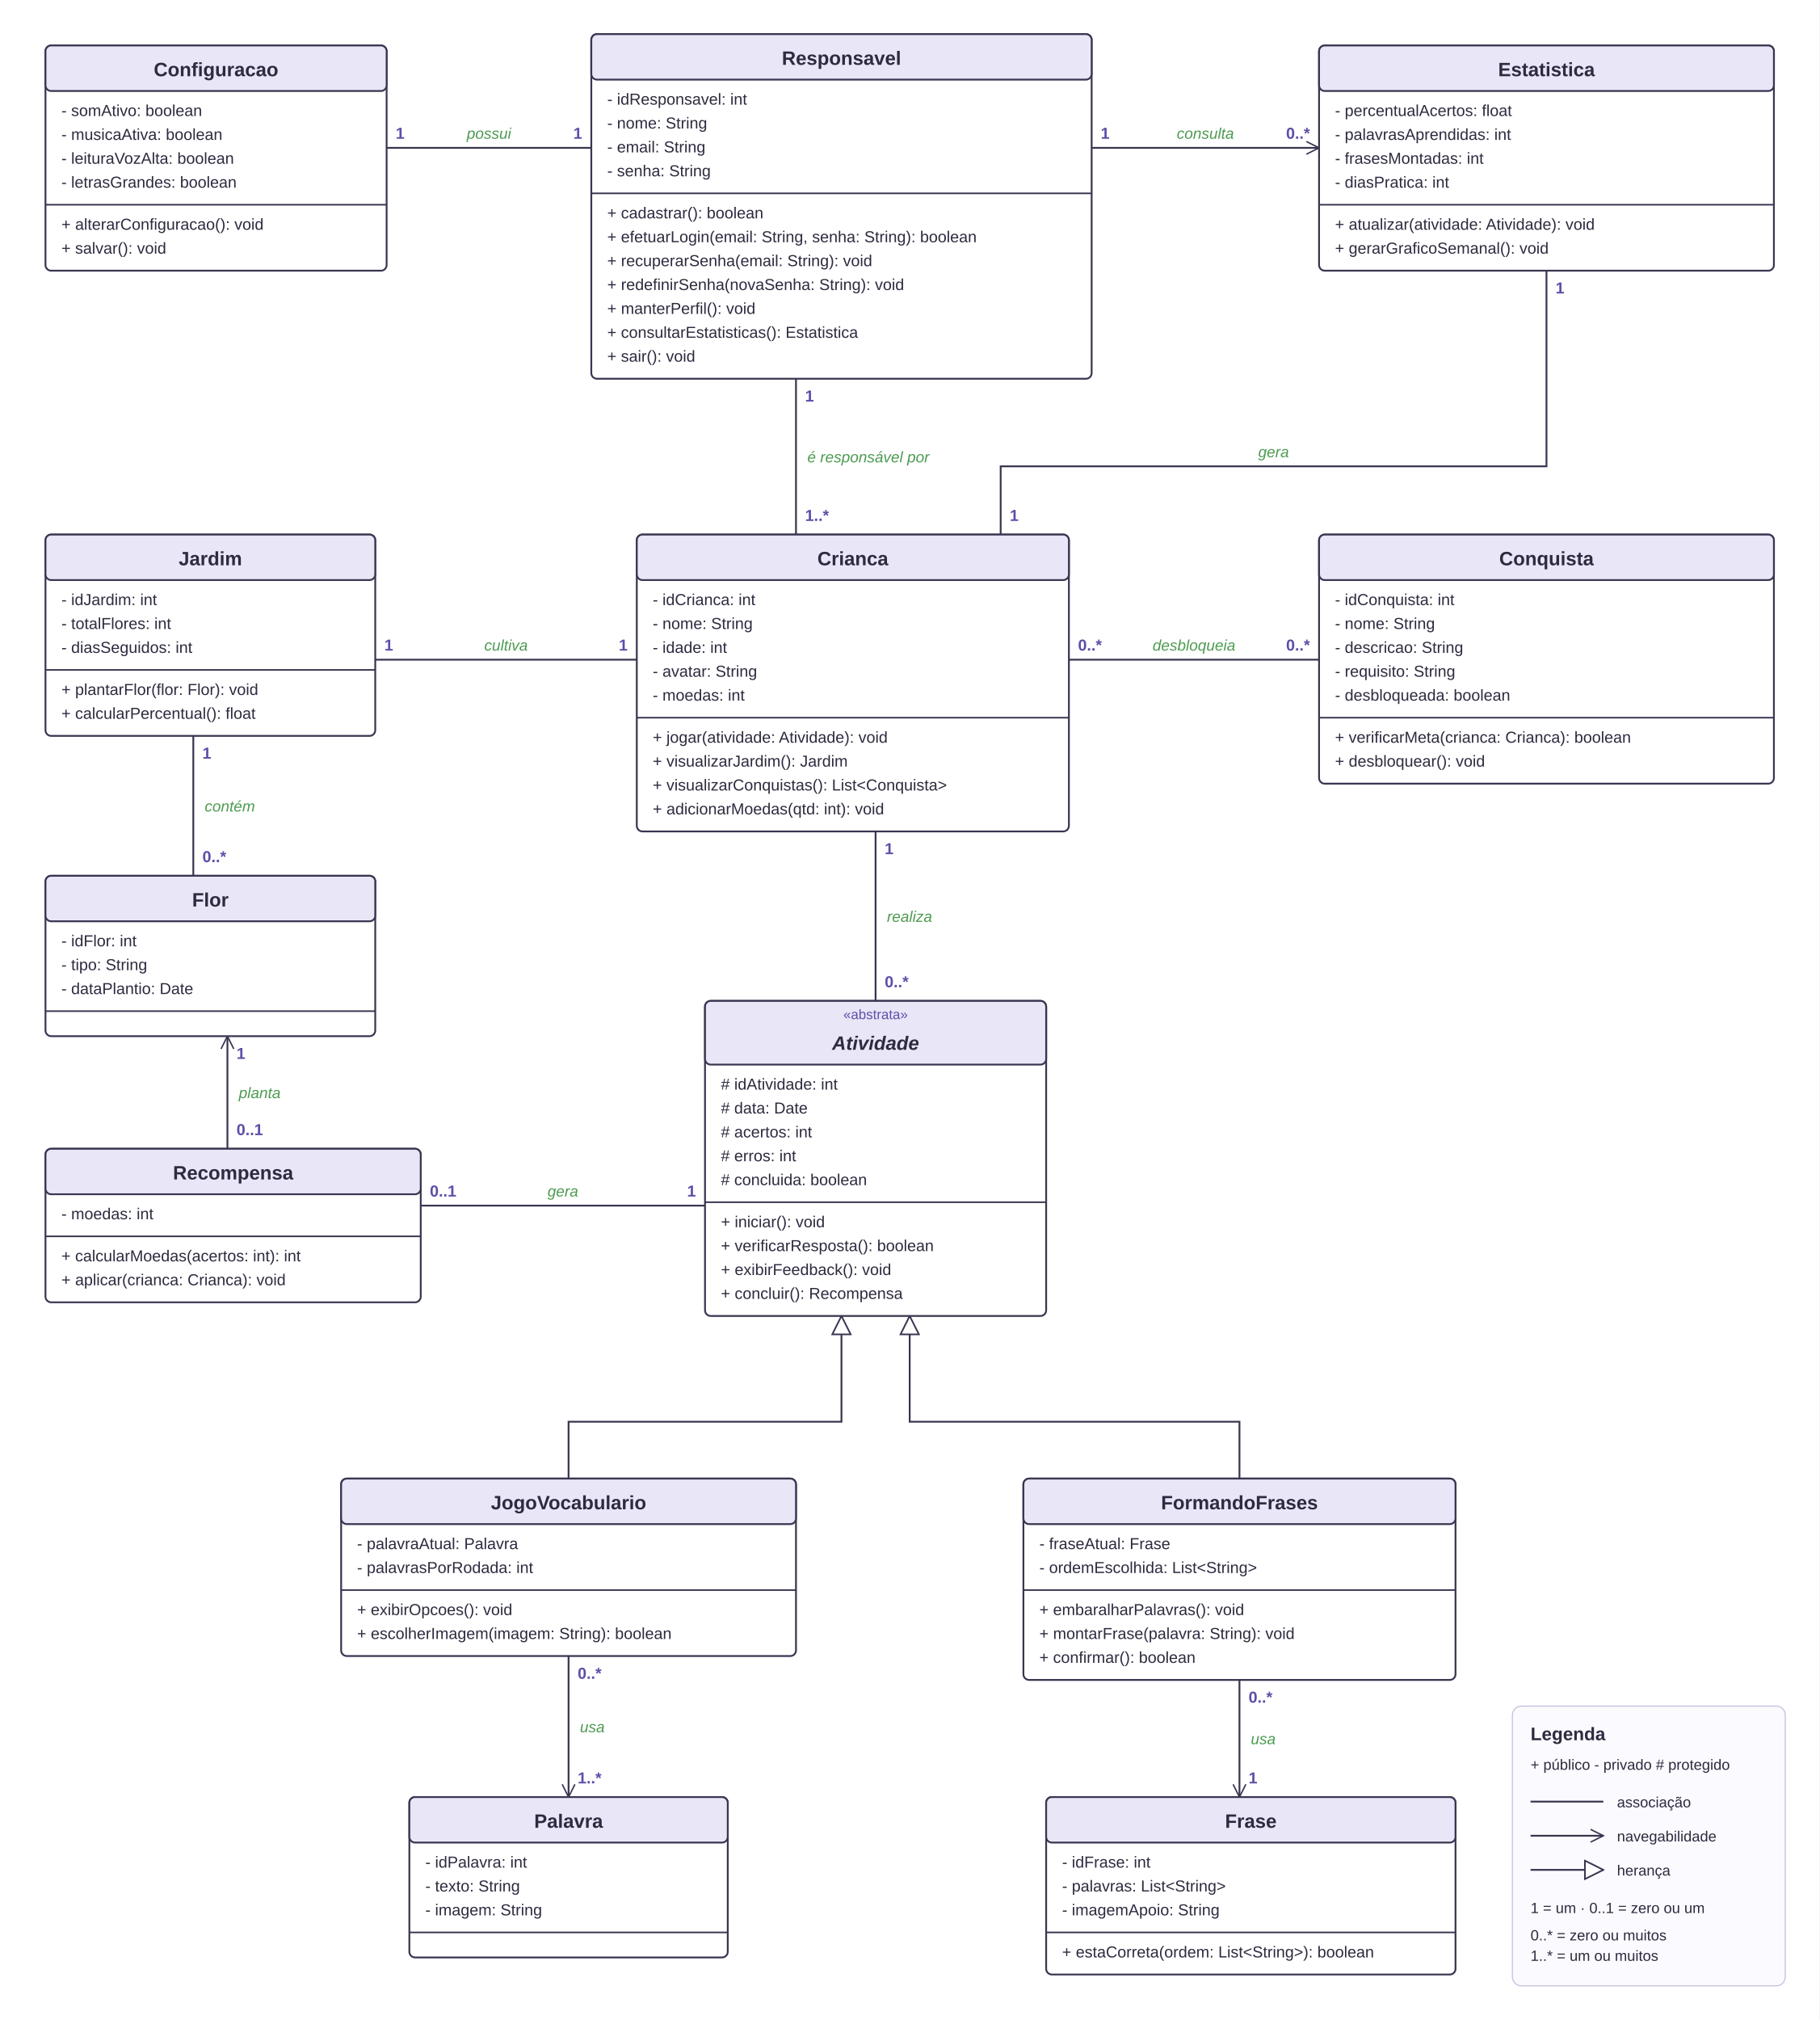
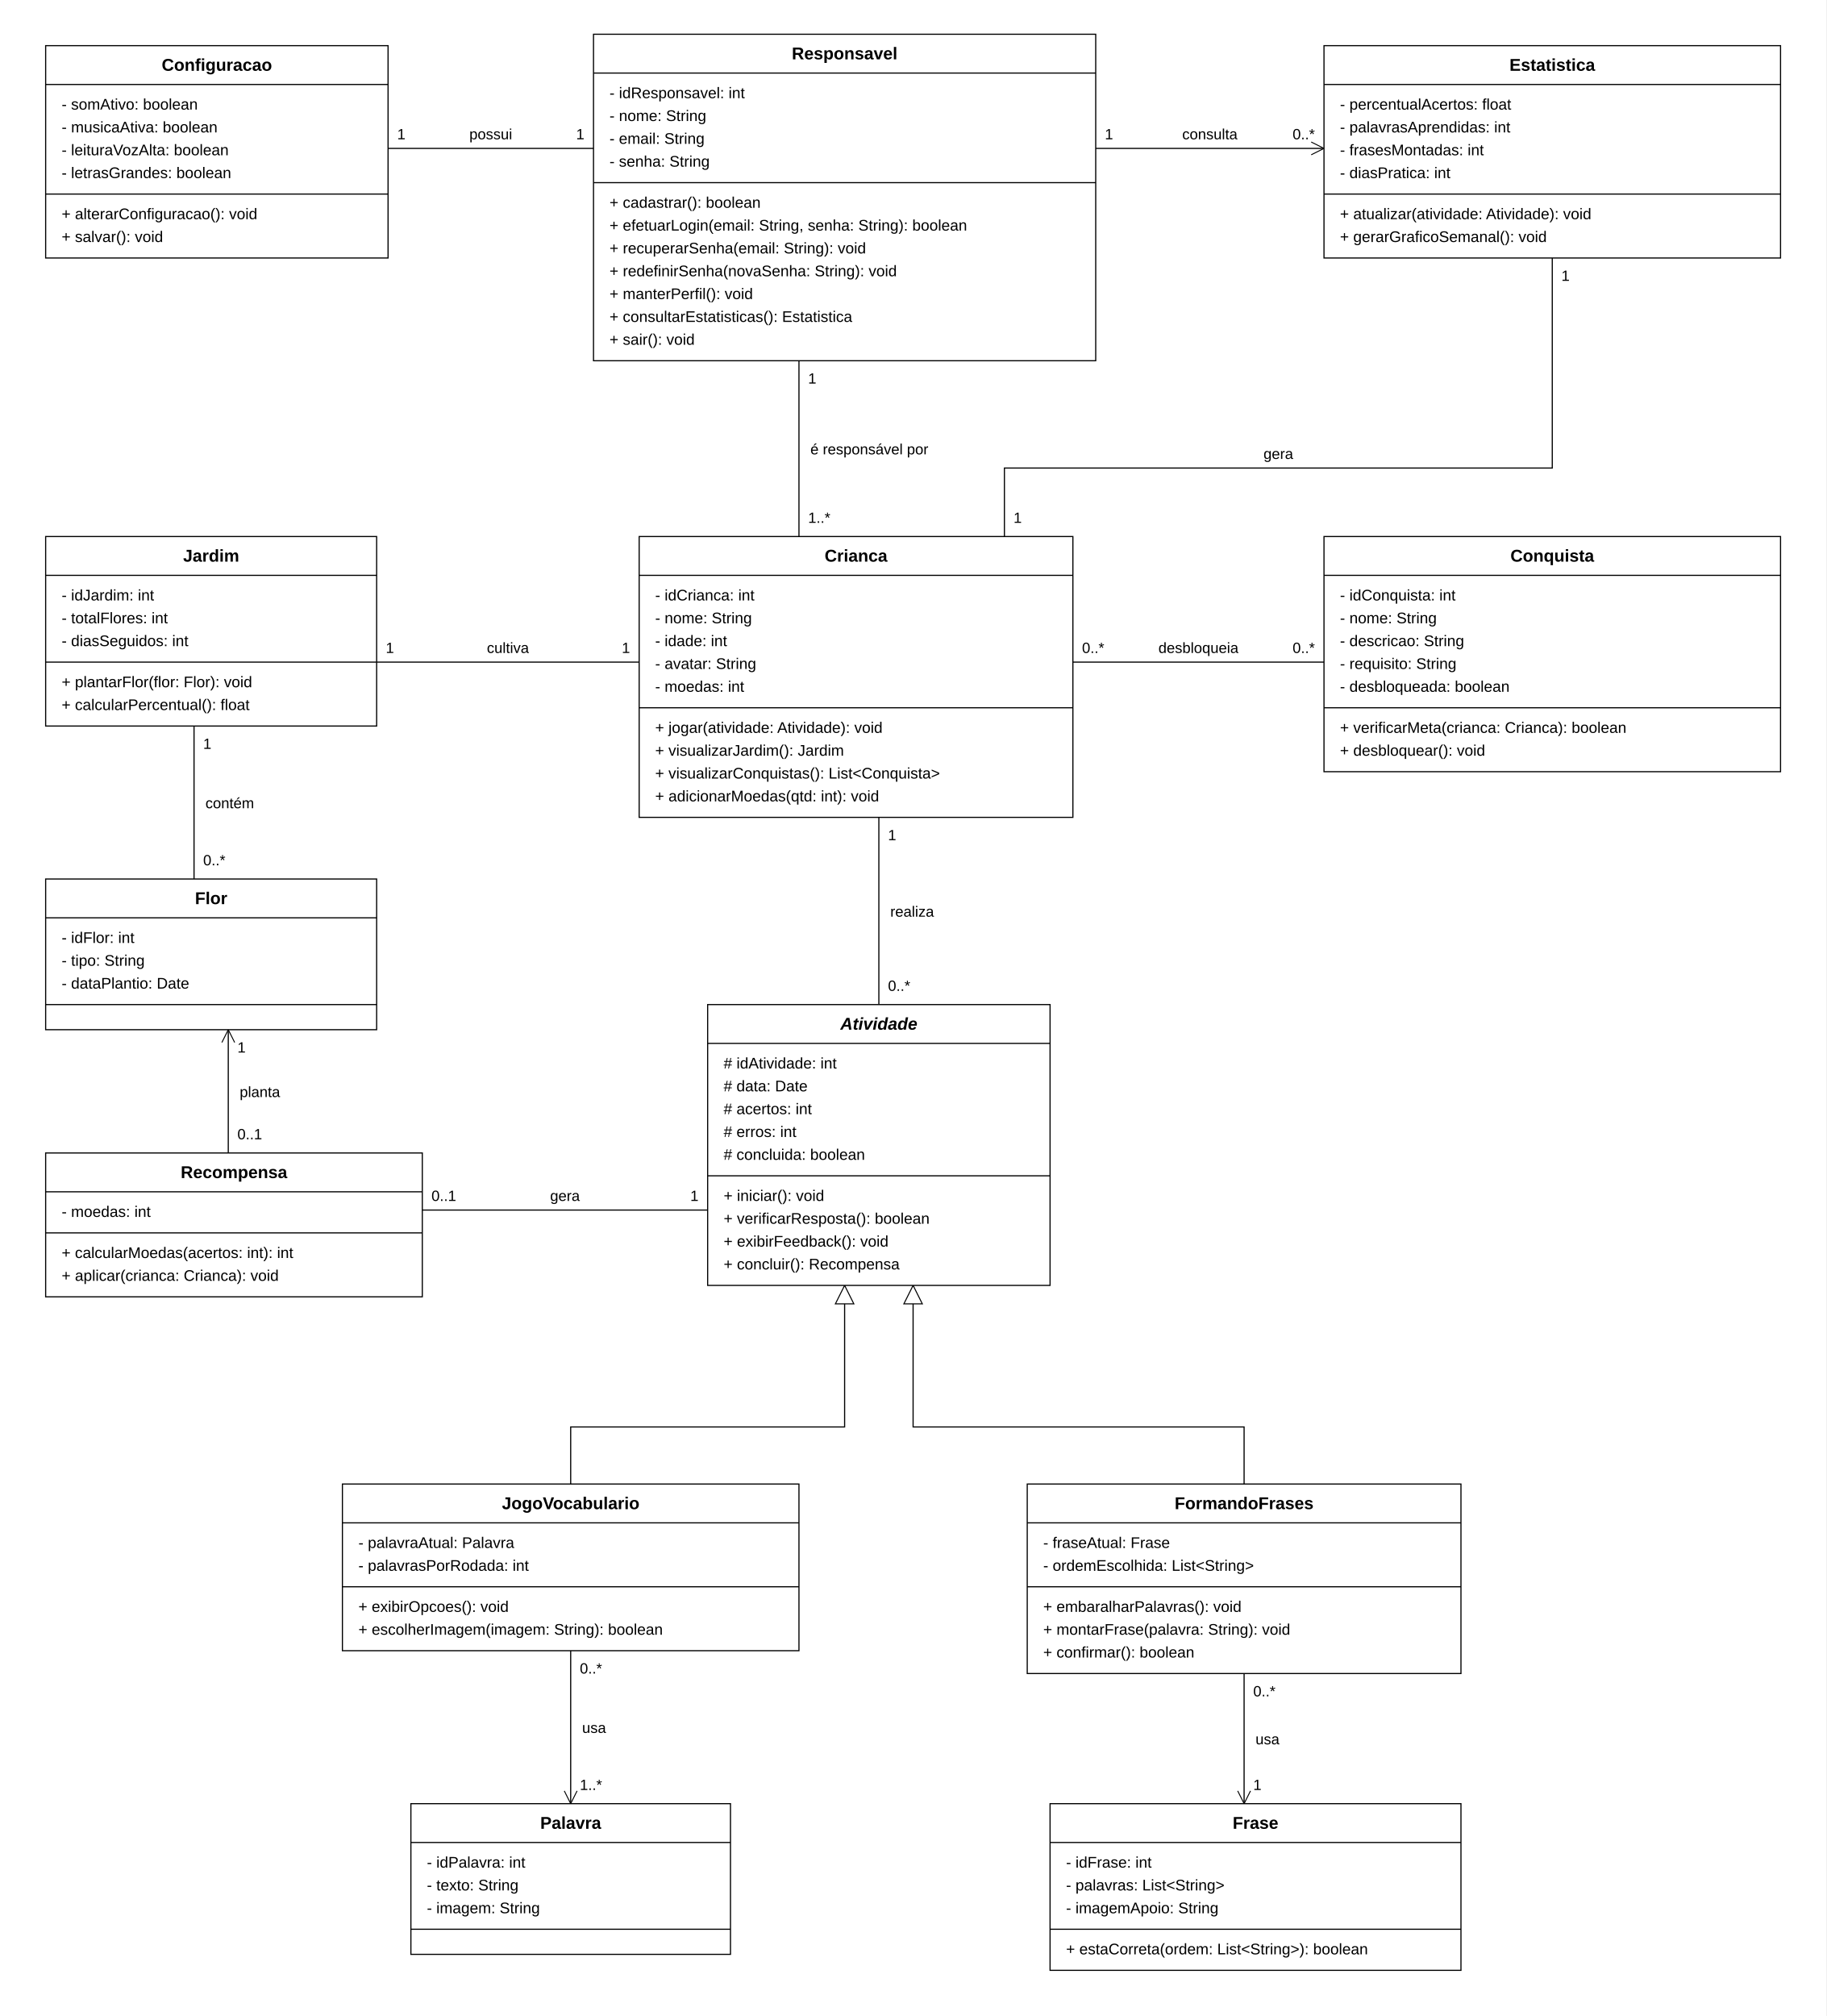
- <svg xmlns="http://www.w3.org/2000/svg" viewBox="0 0 1600 1776" width="1600" height="1776">
+ <svg xmlns="http://www.w3.org/2000/svg" viewBox="0 0 1600 1766" width="1600" height="1766">
  <defs>
    <marker id="tri" viewBox="0 0 20 20" refX="19" refY="10" markerWidth="18" markerHeight="18" markerUnits="userSpaceOnUse" orient="auto">
-       <path d="M1 1 L19 10 L1 19 Z" fill="#fff" stroke="#3A3550" stroke-width="1.6" />
+       <path d="M1 1 L19 10 L1 19 Z" fill="#FFFFFF" stroke="#000000" stroke-width="1" />
    </marker>
    <marker id="open" viewBox="0 0 20 20" refX="18" refY="10" markerWidth="14" markerHeight="14" markerUnits="userSpaceOnUse" orient="auto">
-       <path d="M2 2 L18 10 L2 18" fill="none" stroke="#3A3550" stroke-width="1.8" />
+       <path d="M2 2 L18 10 L2 18" fill="none" stroke="#000000" stroke-width="1.2" />
    </marker>
-     <style>text{font-family:'Segoe UI',Arial,sans-serif;fill:#2E2A3F}</style>
+     <style>text{font-family:Arial,Helvetica,sans-serif;fill:#000000}</style>
  </defs>
-   <rect width="1600" height="1776" fill="#fff" />
-   <path d="M520 130 L340 130" fill="none" stroke="#3A3550" stroke-width="1.6" />
-   <text x="512" y="122" style="font-size:14px;font-weight:700;fill:#5B4FA8;text-anchor:end">1</text>
-   <text x="348" y="122" style="font-size:14px;font-weight:700;fill:#5B4FA8;text-anchor:start">1</text>
-   <text x="430" y="122" style="font-size:13.5px;font-style:italic;fill:#4C9A50;text-anchor:middle">possui</text>
-   <path d="M960 130 L1160 130" fill="none" stroke="#3A3550" stroke-width="1.6" marker-end="url(#open)" />
-   <text x="968" y="122" style="font-size:14px;font-weight:700;fill:#5B4FA8;text-anchor:start">1</text>
-   <text x="1152" y="122" style="font-size:14px;font-weight:700;fill:#5B4FA8;text-anchor:end">0..*</text>
-   <text x="1060" y="122" style="font-size:13.5px;font-style:italic;fill:#4C9A50;text-anchor:middle">consulta</text>
-   <path d="M700 333 L700 470" fill="none" stroke="#3A3550" stroke-width="1.6" />
-   <text x="708" y="353" style="font-size:14px;font-weight:700;fill:#5B4FA8;text-anchor:start">1</text>
-   <text x="708" y="458" style="font-size:14px;font-weight:700;fill:#5B4FA8;text-anchor:start">1..*</text>
-   <text x="710" y="406.5" style="font-size:13.5px;font-style:italic;fill:#4C9A50;text-anchor:start">é responsável por</text>
-   <path d="M880 470 L880 410 L1360 410 L1360 238" fill="none" stroke="#3A3550" stroke-width="1.6" />
-   <text x="888" y="458" style="font-size:14px;font-weight:700;fill:#5B4FA8;text-anchor:start">1</text>
-   <text x="1368" y="258" style="font-size:14px;font-weight:700;fill:#5B4FA8;text-anchor:start">1</text>
-   <text x="1120" y="402" style="font-size:13.5px;font-style:italic;fill:#4C9A50;text-anchor:middle">gera</text>
-   <path d="M560 580 L330 580" fill="none" stroke="#3A3550" stroke-width="1.6" />
-   <text x="552" y="572" style="font-size:14px;font-weight:700;fill:#5B4FA8;text-anchor:end">1</text>
-   <text x="338" y="572" style="font-size:14px;font-weight:700;fill:#5B4FA8;text-anchor:start">1</text>
-   <text x="445" y="572" style="font-size:13.5px;font-style:italic;fill:#4C9A50;text-anchor:middle">cultiva</text>
-   <path d="M940 580 L1160 580" fill="none" stroke="#3A3550" stroke-width="1.6" />
-   <text x="948" y="572" style="font-size:14px;font-weight:700;fill:#5B4FA8;text-anchor:start">0..*</text>
-   <text x="1152" y="572" style="font-size:14px;font-weight:700;fill:#5B4FA8;text-anchor:end">0..*</text>
-   <text x="1050" y="572" style="font-size:13.5px;font-style:italic;fill:#4C9A50;text-anchor:middle">desbloqueia</text>
-   <path d="M170 647 L170 770" fill="none" stroke="#3A3550" stroke-width="1.6" />
-   <text x="178" y="667" style="font-size:14px;font-weight:700;fill:#5B4FA8;text-anchor:start">1</text>
-   <text x="178" y="758" style="font-size:14px;font-weight:700;fill:#5B4FA8;text-anchor:start">0..*</text>
-   <text x="180" y="713.5" style="font-size:13.5px;font-style:italic;fill:#4C9A50;text-anchor:start">contém</text>
-   <path d="M770 731 L770 880" fill="none" stroke="#3A3550" stroke-width="1.6" />
-   <text x="778" y="751" style="font-size:14px;font-weight:700;fill:#5B4FA8;text-anchor:start">1</text>
-   <text x="778" y="868" style="font-size:14px;font-weight:700;fill:#5B4FA8;text-anchor:start">0..*</text>
-   <text x="780" y="810.5" style="font-size:13.5px;font-style:italic;fill:#4C9A50;text-anchor:start">realiza</text>
-   <path d="M620 1060 L370 1060" fill="none" stroke="#3A3550" stroke-width="1.6" />
-   <text x="612" y="1052" style="font-size:14px;font-weight:700;fill:#5B4FA8;text-anchor:end">1</text>
-   <text x="378" y="1052" style="font-size:14px;font-weight:700;fill:#5B4FA8;text-anchor:start">0..1</text>
-   <text x="495" y="1052" style="font-size:13.5px;font-style:italic;fill:#4C9A50;text-anchor:middle">gera</text>
-   <path d="M200 1010 L200 911" fill="none" stroke="#3A3550" stroke-width="1.6" marker-end="url(#open)" />
-   <text x="208" y="998" style="font-size:14px;font-weight:700;fill:#5B4FA8;text-anchor:start">0..1</text>
-   <text x="208" y="931" style="font-size:14px;font-weight:700;fill:#5B4FA8;text-anchor:start">1</text>
-   <text x="210" y="965.5" style="font-size:13.5px;font-style:italic;fill:#4C9A50;text-anchor:start">planta</text>
-   <path d="M500 1300 L500 1250 L740 1250 L740 1157" fill="none" stroke="#3A3550" stroke-width="1.6" marker-end="url(#tri)" />
-   <path d="M1090 1300 L1090 1250 L800 1250 L800 1157" fill="none" stroke="#3A3550" stroke-width="1.6" marker-end="url(#tri)" />
-   <path d="M500 1456 L500 1580" fill="none" stroke="#3A3550" stroke-width="1.6" marker-end="url(#open)" />
-   <text x="508" y="1476" style="font-size:14px;font-weight:700;fill:#5B4FA8;text-anchor:start">0..*</text>
-   <text x="508" y="1568" style="font-size:14px;font-weight:700;fill:#5B4FA8;text-anchor:start">1..*</text>
-   <text x="510" y="1523" style="font-size:13.5px;font-style:italic;fill:#4C9A50;text-anchor:start">usa</text>
-   <path d="M1090 1477 L1090 1580" fill="none" stroke="#3A3550" stroke-width="1.6" marker-end="url(#open)" />
-   <text x="1098" y="1497" style="font-size:14px;font-weight:700;fill:#5B4FA8;text-anchor:start">0..*</text>
-   <text x="1098" y="1568" style="font-size:14px;font-weight:700;fill:#5B4FA8;text-anchor:start">1</text>
-   <text x="1100" y="1533.5" style="font-size:13.5px;font-style:italic;fill:#4C9A50;text-anchor:start">usa</text>
-   <rect x="40" y="40" width="300" height="198" rx="5" fill="#fff" stroke="#3A3550" stroke-width="1.6" />
-   <rect x="40" y="40" width="300" height="40" rx="5" fill="#E9E6F8" stroke="#3A3550" stroke-width="1.6" />
-   <text x="190" y="67" style="font-size:17px;font-weight:700;text-anchor:middle;">Configuracao</text>
-   <line x1="40" y1="180" x2="340" y2="180" stroke="#3A3550" stroke-width="1.4" />
-   <text x="54" y="102" style="font-size:14px">- somAtivo: boolean</text>
-   <text x="54" y="123" style="font-size:14px">- musicaAtiva: boolean</text>
-   <text x="54" y="144" style="font-size:14px">- leituraVozAlta: boolean</text>
-   <text x="54" y="165" style="font-size:14px">- letrasGrandes: boolean</text>
-   <text x="54" y="202" style="font-size:14px">+ alterarConfiguracao(): void</text>
-   <text x="54" y="223" style="font-size:14px">+ salvar(): void</text>
-   <rect x="520" y="30" width="440" height="303" rx="5" fill="#fff" stroke="#3A3550" stroke-width="1.6" />
-   <rect x="520" y="30" width="440" height="40" rx="5" fill="#E9E6F8" stroke="#3A3550" stroke-width="1.6" />
-   <text x="740" y="57" style="font-size:17px;font-weight:700;text-anchor:middle;">Responsavel</text>
-   <line x1="520" y1="170" x2="960" y2="170" stroke="#3A3550" stroke-width="1.4" />
-   <text x="534" y="92" style="font-size:14px">- idResponsavel: int</text>
-   <text x="534" y="113" style="font-size:14px">- nome: String</text>
-   <text x="534" y="134" style="font-size:14px">- email: String</text>
-   <text x="534" y="155" style="font-size:14px">- senha: String</text>
-   <text x="534" y="192" style="font-size:14px">+ cadastrar(): boolean</text>
-   <text x="534" y="213" style="font-size:14px">+ efetuarLogin(email: String, senha: String): boolean</text>
-   <text x="534" y="234" style="font-size:14px">+ recuperarSenha(email: String): void</text>
-   <text x="534" y="255" style="font-size:14px">+ redefinirSenha(novaSenha: String): void</text>
-   <text x="534" y="276" style="font-size:14px">+ manterPerfil(): void</text>
-   <text x="534" y="297" style="font-size:14px">+ consultarEstatisticas(): Estatistica</text>
-   <text x="534" y="318" style="font-size:14px">+ sair(): void</text>
-   <rect x="1160" y="40" width="400" height="198" rx="5" fill="#fff" stroke="#3A3550" stroke-width="1.6" />
-   <rect x="1160" y="40" width="400" height="40" rx="5" fill="#E9E6F8" stroke="#3A3550" stroke-width="1.6" />
-   <text x="1360" y="67" style="font-size:17px;font-weight:700;text-anchor:middle;">Estatistica</text>
-   <line x1="1160" y1="180" x2="1560" y2="180" stroke="#3A3550" stroke-width="1.4" />
-   <text x="1174" y="102" style="font-size:14px">- percentualAcertos: float</text>
-   <text x="1174" y="123" style="font-size:14px">- palavrasAprendidas: int</text>
-   <text x="1174" y="144" style="font-size:14px">- frasesMontadas: int</text>
-   <text x="1174" y="165" style="font-size:14px">- diasPratica: int</text>
-   <text x="1174" y="202" style="font-size:14px">+ atualizar(atividade: Atividade): void</text>
-   <text x="1174" y="223" style="font-size:14px">+ gerarGraficoSemanal(): void</text>
-   <rect x="560" y="470" width="380" height="261" rx="5" fill="#fff" stroke="#3A3550" stroke-width="1.6" />
-   <rect x="560" y="470" width="380" height="40" rx="5" fill="#E9E6F8" stroke="#3A3550" stroke-width="1.6" />
-   <text x="750" y="497" style="font-size:17px;font-weight:700;text-anchor:middle;">Crianca</text>
-   <line x1="560" y1="631" x2="940" y2="631" stroke="#3A3550" stroke-width="1.4" />
-   <text x="574" y="532" style="font-size:14px">- idCrianca: int</text>
-   <text x="574" y="553" style="font-size:14px">- nome: String</text>
-   <text x="574" y="574" style="font-size:14px">- idade: int</text>
-   <text x="574" y="595" style="font-size:14px">- avatar: String</text>
-   <text x="574" y="616" style="font-size:14px">- moedas: int</text>
-   <text x="574" y="653" style="font-size:14px">+ jogar(atividade: Atividade): void</text>
-   <text x="574" y="674" style="font-size:14px">+ visualizarJardim(): Jardim</text>
-   <text x="574" y="695" style="font-size:14px">+ visualizarConquistas(): List&lt;Conquista&gt;</text>
-   <text x="574" y="716" style="font-size:14px">+ adicionarMoedas(qtd: int): void</text>
-   <rect x="40" y="470" width="290" height="177" rx="5" fill="#fff" stroke="#3A3550" stroke-width="1.6" />
-   <rect x="40" y="470" width="290" height="40" rx="5" fill="#E9E6F8" stroke="#3A3550" stroke-width="1.6" />
-   <text x="185" y="497" style="font-size:17px;font-weight:700;text-anchor:middle;">Jardim</text>
-   <line x1="40" y1="589" x2="330" y2="589" stroke="#3A3550" stroke-width="1.4" />
-   <text x="54" y="532" style="font-size:14px">- idJardim: int</text>
-   <text x="54" y="553" style="font-size:14px">- totalFlores: int</text>
-   <text x="54" y="574" style="font-size:14px">- diasSeguidos: int</text>
-   <text x="54" y="611" style="font-size:14px">+ plantarFlor(flor: Flor): void</text>
-   <text x="54" y="632" style="font-size:14px">+ calcularPercentual(): float</text>
-   <rect x="1160" y="470" width="400" height="219" rx="5" fill="#fff" stroke="#3A3550" stroke-width="1.6" />
-   <rect x="1160" y="470" width="400" height="40" rx="5" fill="#E9E6F8" stroke="#3A3550" stroke-width="1.6" />
-   <text x="1360" y="497" style="font-size:17px;font-weight:700;text-anchor:middle;">Conquista</text>
-   <line x1="1160" y1="631" x2="1560" y2="631" stroke="#3A3550" stroke-width="1.4" />
-   <text x="1174" y="532" style="font-size:14px">- idConquista: int</text>
-   <text x="1174" y="553" style="font-size:14px">- nome: String</text>
-   <text x="1174" y="574" style="font-size:14px">- descricao: String</text>
-   <text x="1174" y="595" style="font-size:14px">- requisito: String</text>
-   <text x="1174" y="616" style="font-size:14px">- desbloqueada: boolean</text>
-   <text x="1174" y="653" style="font-size:14px">+ verificarMeta(crianca: Crianca): boolean</text>
-   <text x="1174" y="674" style="font-size:14px">+ desbloquear(): void</text>
-   <rect x="40" y="770" width="290" height="141" rx="5" fill="#fff" stroke="#3A3550" stroke-width="1.6" />
-   <rect x="40" y="770" width="290" height="40" rx="5" fill="#E9E6F8" stroke="#3A3550" stroke-width="1.6" />
-   <text x="185" y="797" style="font-size:17px;font-weight:700;text-anchor:middle;">Flor</text>
-   <line x1="40" y1="889" x2="330" y2="889" stroke="#3A3550" stroke-width="1.4" />
-   <text x="54" y="832" style="font-size:14px">- idFlor: int</text>
-   <text x="54" y="853" style="font-size:14px">- tipo: String</text>
-   <text x="54" y="874" style="font-size:14px">- dataPlantio: Date</text>
-   <rect x="40" y="1010" width="330" height="135" rx="5" fill="#fff" stroke="#3A3550" stroke-width="1.6" />
-   <rect x="40" y="1010" width="330" height="40" rx="5" fill="#E9E6F8" stroke="#3A3550" stroke-width="1.6" />
-   <text x="205" y="1037" style="font-size:17px;font-weight:700;text-anchor:middle;">Recompensa</text>
-   <line x1="40" y1="1087" x2="370" y2="1087" stroke="#3A3550" stroke-width="1.4" />
-   <text x="54" y="1072" style="font-size:14px">- moedas: int</text>
-   <text x="54" y="1109" style="font-size:14px">+ calcularMoedas(acertos: int): int</text>
-   <text x="54" y="1130" style="font-size:14px">+ aplicar(crianca: Crianca): void</text>
-   <rect x="620" y="880" width="300" height="277" rx="5" fill="#fff" stroke="#3A3550" stroke-width="1.6" />
-   <rect x="620" y="880" width="300" height="56" rx="5" fill="#E9E6F8" stroke="#3A3550" stroke-width="1.6" />
-   <text x="770" y="896" style="font-size:12px;text-anchor:middle;fill:#5B4FA8">«abstrata»</text>
-   <text x="770" y="923" style="font-size:17px;font-weight:700;text-anchor:middle;font-style:italic">Atividade</text>
-   <line x1="620" y1="1057" x2="920" y2="1057" stroke="#3A3550" stroke-width="1.4" />
-   <text x="634" y="958" style="font-size:14px"># idAtividade: int</text>
-   <text x="634" y="979" style="font-size:14px"># data: Date</text>
-   <text x="634" y="1000" style="font-size:14px"># acertos: int</text>
-   <text x="634" y="1021" style="font-size:14px"># erros: int</text>
-   <text x="634" y="1042" style="font-size:14px"># concluida: boolean</text>
-   <text x="634" y="1079" style="font-size:14px">+ iniciar(): void</text>
-   <text x="634" y="1100" style="font-size:14px">+ verificarResposta(): boolean</text>
-   <text x="634" y="1121" style="font-size:14px">+ exibirFeedback(): void</text>
-   <text x="634" y="1142" style="font-size:14px">+ concluir(): Recompensa</text>
-   <rect x="300" y="1300" width="400" height="156" rx="5" fill="#fff" stroke="#3A3550" stroke-width="1.6" />
-   <rect x="300" y="1300" width="400" height="40" rx="5" fill="#E9E6F8" stroke="#3A3550" stroke-width="1.6" />
-   <text x="500" y="1327" style="font-size:17px;font-weight:700;text-anchor:middle;">JogoVocabulario</text>
-   <line x1="300" y1="1398" x2="700" y2="1398" stroke="#3A3550" stroke-width="1.4" />
-   <text x="314" y="1362" style="font-size:14px">- palavraAtual: Palavra</text>
-   <text x="314" y="1383" style="font-size:14px">- palavrasPorRodada: int</text>
-   <text x="314" y="1420" style="font-size:14px">+ exibirOpcoes(): void</text>
-   <text x="314" y="1441" style="font-size:14px">+ escolherImagem(imagem: String): boolean</text>
-   <rect x="900" y="1300" width="380" height="177" rx="5" fill="#fff" stroke="#3A3550" stroke-width="1.6" />
-   <rect x="900" y="1300" width="380" height="40" rx="5" fill="#E9E6F8" stroke="#3A3550" stroke-width="1.6" />
-   <text x="1090" y="1327" style="font-size:17px;font-weight:700;text-anchor:middle;">FormandoFrases</text>
-   <line x1="900" y1="1398" x2="1280" y2="1398" stroke="#3A3550" stroke-width="1.4" />
-   <text x="914" y="1362" style="font-size:14px">- fraseAtual: Frase</text>
-   <text x="914" y="1383" style="font-size:14px">- ordemEscolhida: List&lt;String&gt;</text>
-   <text x="914" y="1420" style="font-size:14px">+ embaralharPalavras(): void</text>
-   <text x="914" y="1441" style="font-size:14px">+ montarFrase(palavra: String): void</text>
-   <text x="914" y="1462" style="font-size:14px">+ confirmar(): boolean</text>
-   <rect x="360" y="1580" width="280" height="141" rx="5" fill="#fff" stroke="#3A3550" stroke-width="1.6" />
-   <rect x="360" y="1580" width="280" height="40" rx="5" fill="#E9E6F8" stroke="#3A3550" stroke-width="1.6" />
-   <text x="500" y="1607" style="font-size:17px;font-weight:700;text-anchor:middle;">Palavra</text>
-   <line x1="360" y1="1699" x2="640" y2="1699" stroke="#3A3550" stroke-width="1.4" />
-   <text x="374" y="1642" style="font-size:14px">- idPalavra: int</text>
-   <text x="374" y="1663" style="font-size:14px">- texto: String</text>
-   <text x="374" y="1684" style="font-size:14px">- imagem: String</text>
-   <rect x="920" y="1580" width="360" height="156" rx="5" fill="#fff" stroke="#3A3550" stroke-width="1.6" />
-   <rect x="920" y="1580" width="360" height="40" rx="5" fill="#E9E6F8" stroke="#3A3550" stroke-width="1.6" />
-   <text x="1100" y="1607" style="font-size:17px;font-weight:700;text-anchor:middle;">Frase</text>
-   <line x1="920" y1="1699" x2="1280" y2="1699" stroke="#3A3550" stroke-width="1.4" />
-   <text x="934" y="1642" style="font-size:14px">- idFrase: int</text>
-   <text x="934" y="1663" style="font-size:14px">- palavras: List&lt;String&gt;</text>
-   <text x="934" y="1684" style="font-size:14px">- imagemApoio: String</text>
-   <text x="934" y="1721" style="font-size:14px">+ estaCorreta(ordem: List&lt;String&gt;): boolean</text>
-   <g transform="translate(1330 1500)">
-     <rect width="240" height="246" rx="8" fill="#FBFAFE" stroke="#C9C3DE" />
-     <text x="16" y="30" style="font-size:16px;font-weight:700">Legenda</text>
-     <text x="16" y="56" style="font-size:13px">+ público  - privado  # protegido</text>
-     <line x1="16" y1="84" x2="80" y2="84" stroke="#3A3550" stroke-width="1.6" />
-     <text x="92" y="89" style="font-size:13px">associação</text>
-     <line x1="16" y1="114" x2="80" y2="114" stroke="#3A3550" stroke-width="1.6" marker-end="url(#open)" />
-     <text x="92" y="119" style="font-size:13px">navegabilidade</text>
-     <line x1="16" y1="144" x2="80" y2="144" stroke="#3A3550" stroke-width="1.6" marker-end="url(#tri)" />
-     <text x="92" y="149" style="font-size:13px">herança</text>
-     <text x="16" y="182" style="font-size:13px">1 = um · 0..1 = zero ou um</text>
-     <text x="16" y="206" style="font-size:13px">0..* = zero ou muitos</text>
-     <text x="16" y="224" style="font-size:13px">1..* = um ou muitos</text>
-   </g>
+   <rect width="1600" height="1766" fill="#fff" />
+   <path d="M520 130 L340 130" fill="none" stroke="#000000" stroke-width="1" />
+   <text x="512" y="122" style="font-size:13px;text-anchor:end">1</text>
+   <text x="348" y="122" style="font-size:13px;text-anchor:start">1</text>
+   <text x="430" y="122" style="font-size:13px;text-anchor:middle">possui</text>
+   <path d="M960 130 L1160 130" fill="none" stroke="#000000" stroke-width="1" marker-end="url(#open)" />
+   <text x="968" y="122" style="font-size:13px;text-anchor:start">1</text>
+   <text x="1152" y="122" style="font-size:13px;text-anchor:end">0..*</text>
+   <text x="1060" y="122" style="font-size:13px;text-anchor:middle">consulta</text>
+   <path d="M700 316 L700 470" fill="none" stroke="#000000" stroke-width="1" />
+   <text x="708" y="336" style="font-size:13px;text-anchor:start">1</text>
+   <text x="708" y="458" style="font-size:13px;text-anchor:start">1..*</text>
+   <text x="710" y="398" style="font-size:13px;text-anchor:start">é responsável por</text>
+   <path d="M880 470 L880 410 L1360 410 L1360 226" fill="none" stroke="#000000" stroke-width="1" />
+   <text x="888" y="458" style="font-size:13px;text-anchor:start">1</text>
+   <text x="1368" y="246" style="font-size:13px;text-anchor:start">1</text>
+   <text x="1120" y="402" style="font-size:13px;text-anchor:middle">gera</text>
+   <path d="M560 580 L330 580" fill="none" stroke="#000000" stroke-width="1" />
+   <text x="552" y="572" style="font-size:13px;text-anchor:end">1</text>
+   <text x="338" y="572" style="font-size:13px;text-anchor:start">1</text>
+   <text x="445" y="572" style="font-size:13px;text-anchor:middle">cultiva</text>
+   <path d="M940 580 L1160 580" fill="none" stroke="#000000" stroke-width="1" />
+   <text x="948" y="572" style="font-size:13px;text-anchor:start">0..*</text>
+   <text x="1152" y="572" style="font-size:13px;text-anchor:end">0..*</text>
+   <text x="1050" y="572" style="font-size:13px;text-anchor:middle">desbloqueia</text>
+   <path d="M170 636 L170 770" fill="none" stroke="#000000" stroke-width="1" />
+   <text x="178" y="656" style="font-size:13px;text-anchor:start">1</text>
+   <text x="178" y="758" style="font-size:13px;text-anchor:start">0..*</text>
+   <text x="180" y="708" style="font-size:13px;text-anchor:start">contém</text>
+   <path d="M770 716 L770 880" fill="none" stroke="#000000" stroke-width="1" />
+   <text x="778" y="736" style="font-size:13px;text-anchor:start">1</text>
+   <text x="778" y="868" style="font-size:13px;text-anchor:start">0..*</text>
+   <text x="780" y="803" style="font-size:13px;text-anchor:start">realiza</text>
+   <path d="M620 1060 L370 1060" fill="none" stroke="#000000" stroke-width="1" />
+   <text x="612" y="1052" style="font-size:13px;text-anchor:end">1</text>
+   <text x="378" y="1052" style="font-size:13px;text-anchor:start">0..1</text>
+   <text x="495" y="1052" style="font-size:13px;text-anchor:middle">gera</text>
+   <path d="M200 1010 L200 902" fill="none" stroke="#000000" stroke-width="1" marker-end="url(#open)" />
+   <text x="208" y="998" style="font-size:13px;text-anchor:start">0..1</text>
+   <text x="208" y="922" style="font-size:13px;text-anchor:start">1</text>
+   <text x="210" y="961" style="font-size:13px;text-anchor:start">planta</text>
+   <path d="M500 1300 L500 1250 L740 1250 L740 1126" fill="none" stroke="#000000" stroke-width="1" marker-end="url(#tri)" />
+   <path d="M1090 1300 L1090 1250 L800 1250 L800 1126" fill="none" stroke="#000000" stroke-width="1" marker-end="url(#tri)" />
+   <path d="M500 1446 L500 1580" fill="none" stroke="#000000" stroke-width="1" marker-end="url(#open)" />
+   <text x="508" y="1466" style="font-size:13px;text-anchor:start">0..*</text>
+   <text x="508" y="1568" style="font-size:13px;text-anchor:start">1..*</text>
+   <text x="510" y="1518" style="font-size:13px;text-anchor:start">usa</text>
+   <path d="M1090 1466 L1090 1580" fill="none" stroke="#000000" stroke-width="1" marker-end="url(#open)" />
+   <text x="1098" y="1486" style="font-size:13px;text-anchor:start">0..*</text>
+   <text x="1098" y="1568" style="font-size:13px;text-anchor:start">1</text>
+   <text x="1100" y="1528" style="font-size:13px;text-anchor:start">usa</text>
+   <rect x="40" y="40" width="300" height="186" fill="#FFFFFF" stroke="#000000" stroke-width="1" />
+   <line x1="40" y1="74" x2="340" y2="74" stroke="#000000" stroke-width="1" />
+   <text x="190" y="62" style="font-size:15px;font-weight:700;text-anchor:middle;">Configuracao</text>
+   <line x1="40" y1="170" x2="340" y2="170" stroke="#000000" stroke-width="1" />
+   <text x="54" y="96" style="font-size:13.5px">- somAtivo: boolean</text>
+   <text x="54" y="116" style="font-size:13.5px">- musicaAtiva: boolean</text>
+   <text x="54" y="136" style="font-size:13.5px">- leituraVozAlta: boolean</text>
+   <text x="54" y="156" style="font-size:13.5px">- letrasGrandes: boolean</text>
+   <text x="54" y="192" style="font-size:13.5px">+ alterarConfiguracao(): void</text>
+   <text x="54" y="212" style="font-size:13.5px">+ salvar(): void</text>
+   <rect x="520" y="30" width="440" height="286" fill="#FFFFFF" stroke="#000000" stroke-width="1" />
+   <line x1="520" y1="64" x2="960" y2="64" stroke="#000000" stroke-width="1" />
+   <text x="740" y="52" style="font-size:15px;font-weight:700;text-anchor:middle;">Responsavel</text>
+   <line x1="520" y1="160" x2="960" y2="160" stroke="#000000" stroke-width="1" />
+   <text x="534" y="86" style="font-size:13.5px">- idResponsavel: int</text>
+   <text x="534" y="106" style="font-size:13.5px">- nome: String</text>
+   <text x="534" y="126" style="font-size:13.5px">- email: String</text>
+   <text x="534" y="146" style="font-size:13.5px">- senha: String</text>
+   <text x="534" y="182" style="font-size:13.5px">+ cadastrar(): boolean</text>
+   <text x="534" y="202" style="font-size:13.5px">+ efetuarLogin(email: String, senha: String): boolean</text>
+   <text x="534" y="222" style="font-size:13.5px">+ recuperarSenha(email: String): void</text>
+   <text x="534" y="242" style="font-size:13.5px">+ redefinirSenha(novaSenha: String): void</text>
+   <text x="534" y="262" style="font-size:13.5px">+ manterPerfil(): void</text>
+   <text x="534" y="282" style="font-size:13.5px">+ consultarEstatisticas(): Estatistica</text>
+   <text x="534" y="302" style="font-size:13.5px">+ sair(): void</text>
+   <rect x="1160" y="40" width="400" height="186" fill="#FFFFFF" stroke="#000000" stroke-width="1" />
+   <line x1="1160" y1="74" x2="1560" y2="74" stroke="#000000" stroke-width="1" />
+   <text x="1360" y="62" style="font-size:15px;font-weight:700;text-anchor:middle;">Estatistica</text>
+   <line x1="1160" y1="170" x2="1560" y2="170" stroke="#000000" stroke-width="1" />
+   <text x="1174" y="96" style="font-size:13.5px">- percentualAcertos: float</text>
+   <text x="1174" y="116" style="font-size:13.5px">- palavrasAprendidas: int</text>
+   <text x="1174" y="136" style="font-size:13.5px">- frasesMontadas: int</text>
+   <text x="1174" y="156" style="font-size:13.5px">- diasPratica: int</text>
+   <text x="1174" y="192" style="font-size:13.5px">+ atualizar(atividade: Atividade): void</text>
+   <text x="1174" y="212" style="font-size:13.5px">+ gerarGraficoSemanal(): void</text>
+   <rect x="560" y="470" width="380" height="246" fill="#FFFFFF" stroke="#000000" stroke-width="1" />
+   <line x1="560" y1="504" x2="940" y2="504" stroke="#000000" stroke-width="1" />
+   <text x="750" y="492" style="font-size:15px;font-weight:700;text-anchor:middle;">Crianca</text>
+   <line x1="560" y1="620" x2="940" y2="620" stroke="#000000" stroke-width="1" />
+   <text x="574" y="526" style="font-size:13.5px">- idCrianca: int</text>
+   <text x="574" y="546" style="font-size:13.5px">- nome: String</text>
+   <text x="574" y="566" style="font-size:13.5px">- idade: int</text>
+   <text x="574" y="586" style="font-size:13.5px">- avatar: String</text>
+   <text x="574" y="606" style="font-size:13.5px">- moedas: int</text>
+   <text x="574" y="642" style="font-size:13.5px">+ jogar(atividade: Atividade): void</text>
+   <text x="574" y="662" style="font-size:13.5px">+ visualizarJardim(): Jardim</text>
+   <text x="574" y="682" style="font-size:13.5px">+ visualizarConquistas(): List&lt;Conquista&gt;</text>
+   <text x="574" y="702" style="font-size:13.5px">+ adicionarMoedas(qtd: int): void</text>
+   <rect x="40" y="470" width="290" height="166" fill="#FFFFFF" stroke="#000000" stroke-width="1" />
+   <line x1="40" y1="504" x2="330" y2="504" stroke="#000000" stroke-width="1" />
+   <text x="185" y="492" style="font-size:15px;font-weight:700;text-anchor:middle;">Jardim</text>
+   <line x1="40" y1="580" x2="330" y2="580" stroke="#000000" stroke-width="1" />
+   <text x="54" y="526" style="font-size:13.5px">- idJardim: int</text>
+   <text x="54" y="546" style="font-size:13.5px">- totalFlores: int</text>
+   <text x="54" y="566" style="font-size:13.5px">- diasSeguidos: int</text>
+   <text x="54" y="602" style="font-size:13.5px">+ plantarFlor(flor: Flor): void</text>
+   <text x="54" y="622" style="font-size:13.5px">+ calcularPercentual(): float</text>
+   <rect x="1160" y="470" width="400" height="206" fill="#FFFFFF" stroke="#000000" stroke-width="1" />
+   <line x1="1160" y1="504" x2="1560" y2="504" stroke="#000000" stroke-width="1" />
+   <text x="1360" y="492" style="font-size:15px;font-weight:700;text-anchor:middle;">Conquista</text>
+   <line x1="1160" y1="620" x2="1560" y2="620" stroke="#000000" stroke-width="1" />
+   <text x="1174" y="526" style="font-size:13.5px">- idConquista: int</text>
+   <text x="1174" y="546" style="font-size:13.5px">- nome: String</text>
+   <text x="1174" y="566" style="font-size:13.5px">- descricao: String</text>
+   <text x="1174" y="586" style="font-size:13.5px">- requisito: String</text>
+   <text x="1174" y="606" style="font-size:13.5px">- desbloqueada: boolean</text>
+   <text x="1174" y="642" style="font-size:13.5px">+ verificarMeta(crianca: Crianca): boolean</text>
+   <text x="1174" y="662" style="font-size:13.5px">+ desbloquear(): void</text>
+   <rect x="40" y="770" width="290" height="132" fill="#FFFFFF" stroke="#000000" stroke-width="1" />
+   <line x1="40" y1="804" x2="330" y2="804" stroke="#000000" stroke-width="1" />
+   <text x="185" y="792" style="font-size:15px;font-weight:700;text-anchor:middle;">Flor</text>
+   <line x1="40" y1="880" x2="330" y2="880" stroke="#000000" stroke-width="1" />
+   <text x="54" y="826" style="font-size:13.5px">- idFlor: int</text>
+   <text x="54" y="846" style="font-size:13.5px">- tipo: String</text>
+   <text x="54" y="866" style="font-size:13.5px">- dataPlantio: Date</text>
+   <rect x="40" y="1010" width="330" height="126" fill="#FFFFFF" stroke="#000000" stroke-width="1" />
+   <line x1="40" y1="1044" x2="370" y2="1044" stroke="#000000" stroke-width="1" />
+   <text x="205" y="1032" style="font-size:15px;font-weight:700;text-anchor:middle;">Recompensa</text>
+   <line x1="40" y1="1080" x2="370" y2="1080" stroke="#000000" stroke-width="1" />
+   <text x="54" y="1066" style="font-size:13.5px">- moedas: int</text>
+   <text x="54" y="1102" style="font-size:13.5px">+ calcularMoedas(acertos: int): int</text>
+   <text x="54" y="1122" style="font-size:13.5px">+ aplicar(crianca: Crianca): void</text>
+   <rect x="620" y="880" width="300" height="246" fill="#FFFFFF" stroke="#000000" stroke-width="1" />
+   <line x1="620" y1="914" x2="920" y2="914" stroke="#000000" stroke-width="1" />
+   <text x="770" y="902" style="font-size:15px;font-weight:700;text-anchor:middle;font-style:italic">Atividade</text>
+   <line x1="620" y1="1030" x2="920" y2="1030" stroke="#000000" stroke-width="1" />
+   <text x="634" y="936" style="font-size:13.5px"># idAtividade: int</text>
+   <text x="634" y="956" style="font-size:13.5px"># data: Date</text>
+   <text x="634" y="976" style="font-size:13.5px"># acertos: int</text>
+   <text x="634" y="996" style="font-size:13.5px"># erros: int</text>
+   <text x="634" y="1016" style="font-size:13.5px"># concluida: boolean</text>
+   <text x="634" y="1052" style="font-size:13.5px">+ iniciar(): void</text>
+   <text x="634" y="1072" style="font-size:13.5px">+ verificarResposta(): boolean</text>
+   <text x="634" y="1092" style="font-size:13.5px">+ exibirFeedback(): void</text>
+   <text x="634" y="1112" style="font-size:13.5px">+ concluir(): Recompensa</text>
+   <rect x="300" y="1300" width="400" height="146" fill="#FFFFFF" stroke="#000000" stroke-width="1" />
+   <line x1="300" y1="1334" x2="700" y2="1334" stroke="#000000" stroke-width="1" />
+   <text x="500" y="1322" style="font-size:15px;font-weight:700;text-anchor:middle;">JogoVocabulario</text>
+   <line x1="300" y1="1390" x2="700" y2="1390" stroke="#000000" stroke-width="1" />
+   <text x="314" y="1356" style="font-size:13.5px">- palavraAtual: Palavra</text>
+   <text x="314" y="1376" style="font-size:13.5px">- palavrasPorRodada: int</text>
+   <text x="314" y="1412" style="font-size:13.5px">+ exibirOpcoes(): void</text>
+   <text x="314" y="1432" style="font-size:13.5px">+ escolherImagem(imagem: String): boolean</text>
+   <rect x="900" y="1300" width="380" height="166" fill="#FFFFFF" stroke="#000000" stroke-width="1" />
+   <line x1="900" y1="1334" x2="1280" y2="1334" stroke="#000000" stroke-width="1" />
+   <text x="1090" y="1322" style="font-size:15px;font-weight:700;text-anchor:middle;">FormandoFrases</text>
+   <line x1="900" y1="1390" x2="1280" y2="1390" stroke="#000000" stroke-width="1" />
+   <text x="914" y="1356" style="font-size:13.5px">- fraseAtual: Frase</text>
+   <text x="914" y="1376" style="font-size:13.5px">- ordemEscolhida: List&lt;String&gt;</text>
+   <text x="914" y="1412" style="font-size:13.5px">+ embaralharPalavras(): void</text>
+   <text x="914" y="1432" style="font-size:13.5px">+ montarFrase(palavra: String): void</text>
+   <text x="914" y="1452" style="font-size:13.5px">+ confirmar(): boolean</text>
+   <rect x="360" y="1580" width="280" height="132" fill="#FFFFFF" stroke="#000000" stroke-width="1" />
+   <line x1="360" y1="1614" x2="640" y2="1614" stroke="#000000" stroke-width="1" />
+   <text x="500" y="1602" style="font-size:15px;font-weight:700;text-anchor:middle;">Palavra</text>
+   <line x1="360" y1="1690" x2="640" y2="1690" stroke="#000000" stroke-width="1" />
+   <text x="374" y="1636" style="font-size:13.5px">- idPalavra: int</text>
+   <text x="374" y="1656" style="font-size:13.5px">- texto: String</text>
+   <text x="374" y="1676" style="font-size:13.5px">- imagem: String</text>
+   <rect x="920" y="1580" width="360" height="146" fill="#FFFFFF" stroke="#000000" stroke-width="1" />
+   <line x1="920" y1="1614" x2="1280" y2="1614" stroke="#000000" stroke-width="1" />
+   <text x="1100" y="1602" style="font-size:15px;font-weight:700;text-anchor:middle;">Frase</text>
+   <line x1="920" y1="1690" x2="1280" y2="1690" stroke="#000000" stroke-width="1" />
+   <text x="934" y="1636" style="font-size:13.5px">- idFrase: int</text>
+   <text x="934" y="1656" style="font-size:13.5px">- palavras: List&lt;String&gt;</text>
+   <text x="934" y="1676" style="font-size:13.5px">- imagemApoio: String</text>
+   <text x="934" y="1712" style="font-size:13.5px">+ estaCorreta(ordem: List&lt;String&gt;): boolean</text>
</svg>
